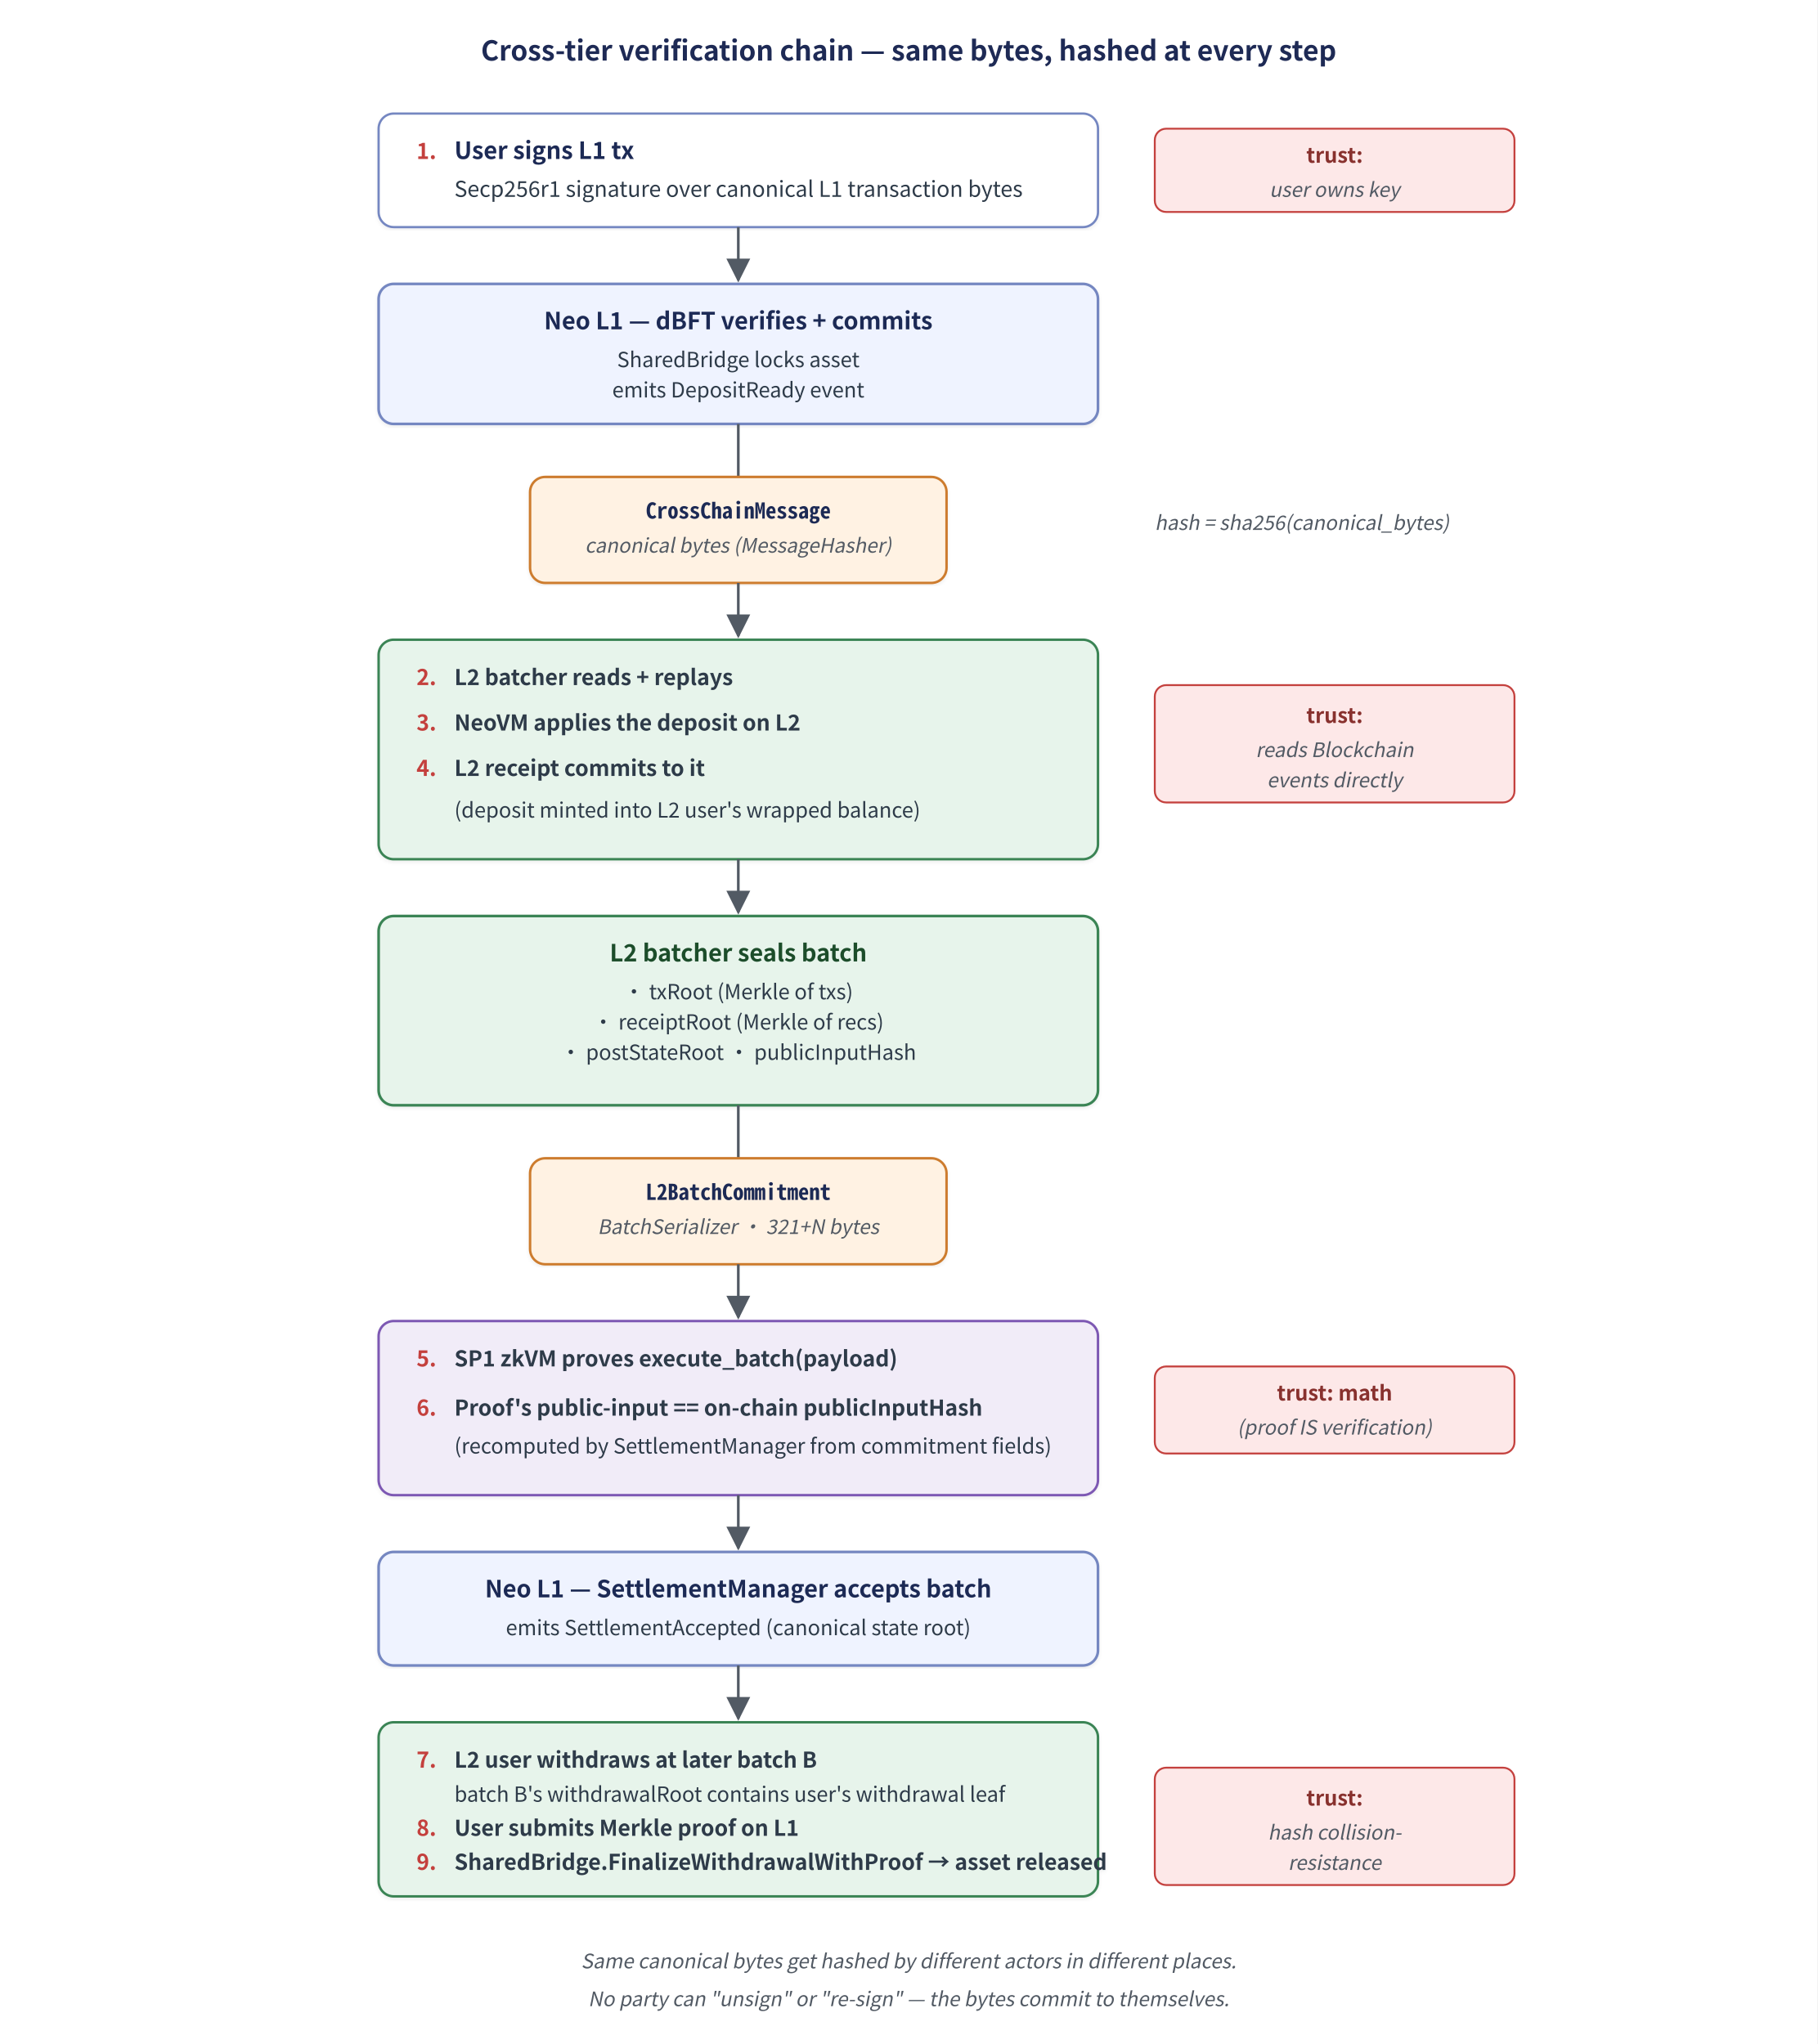
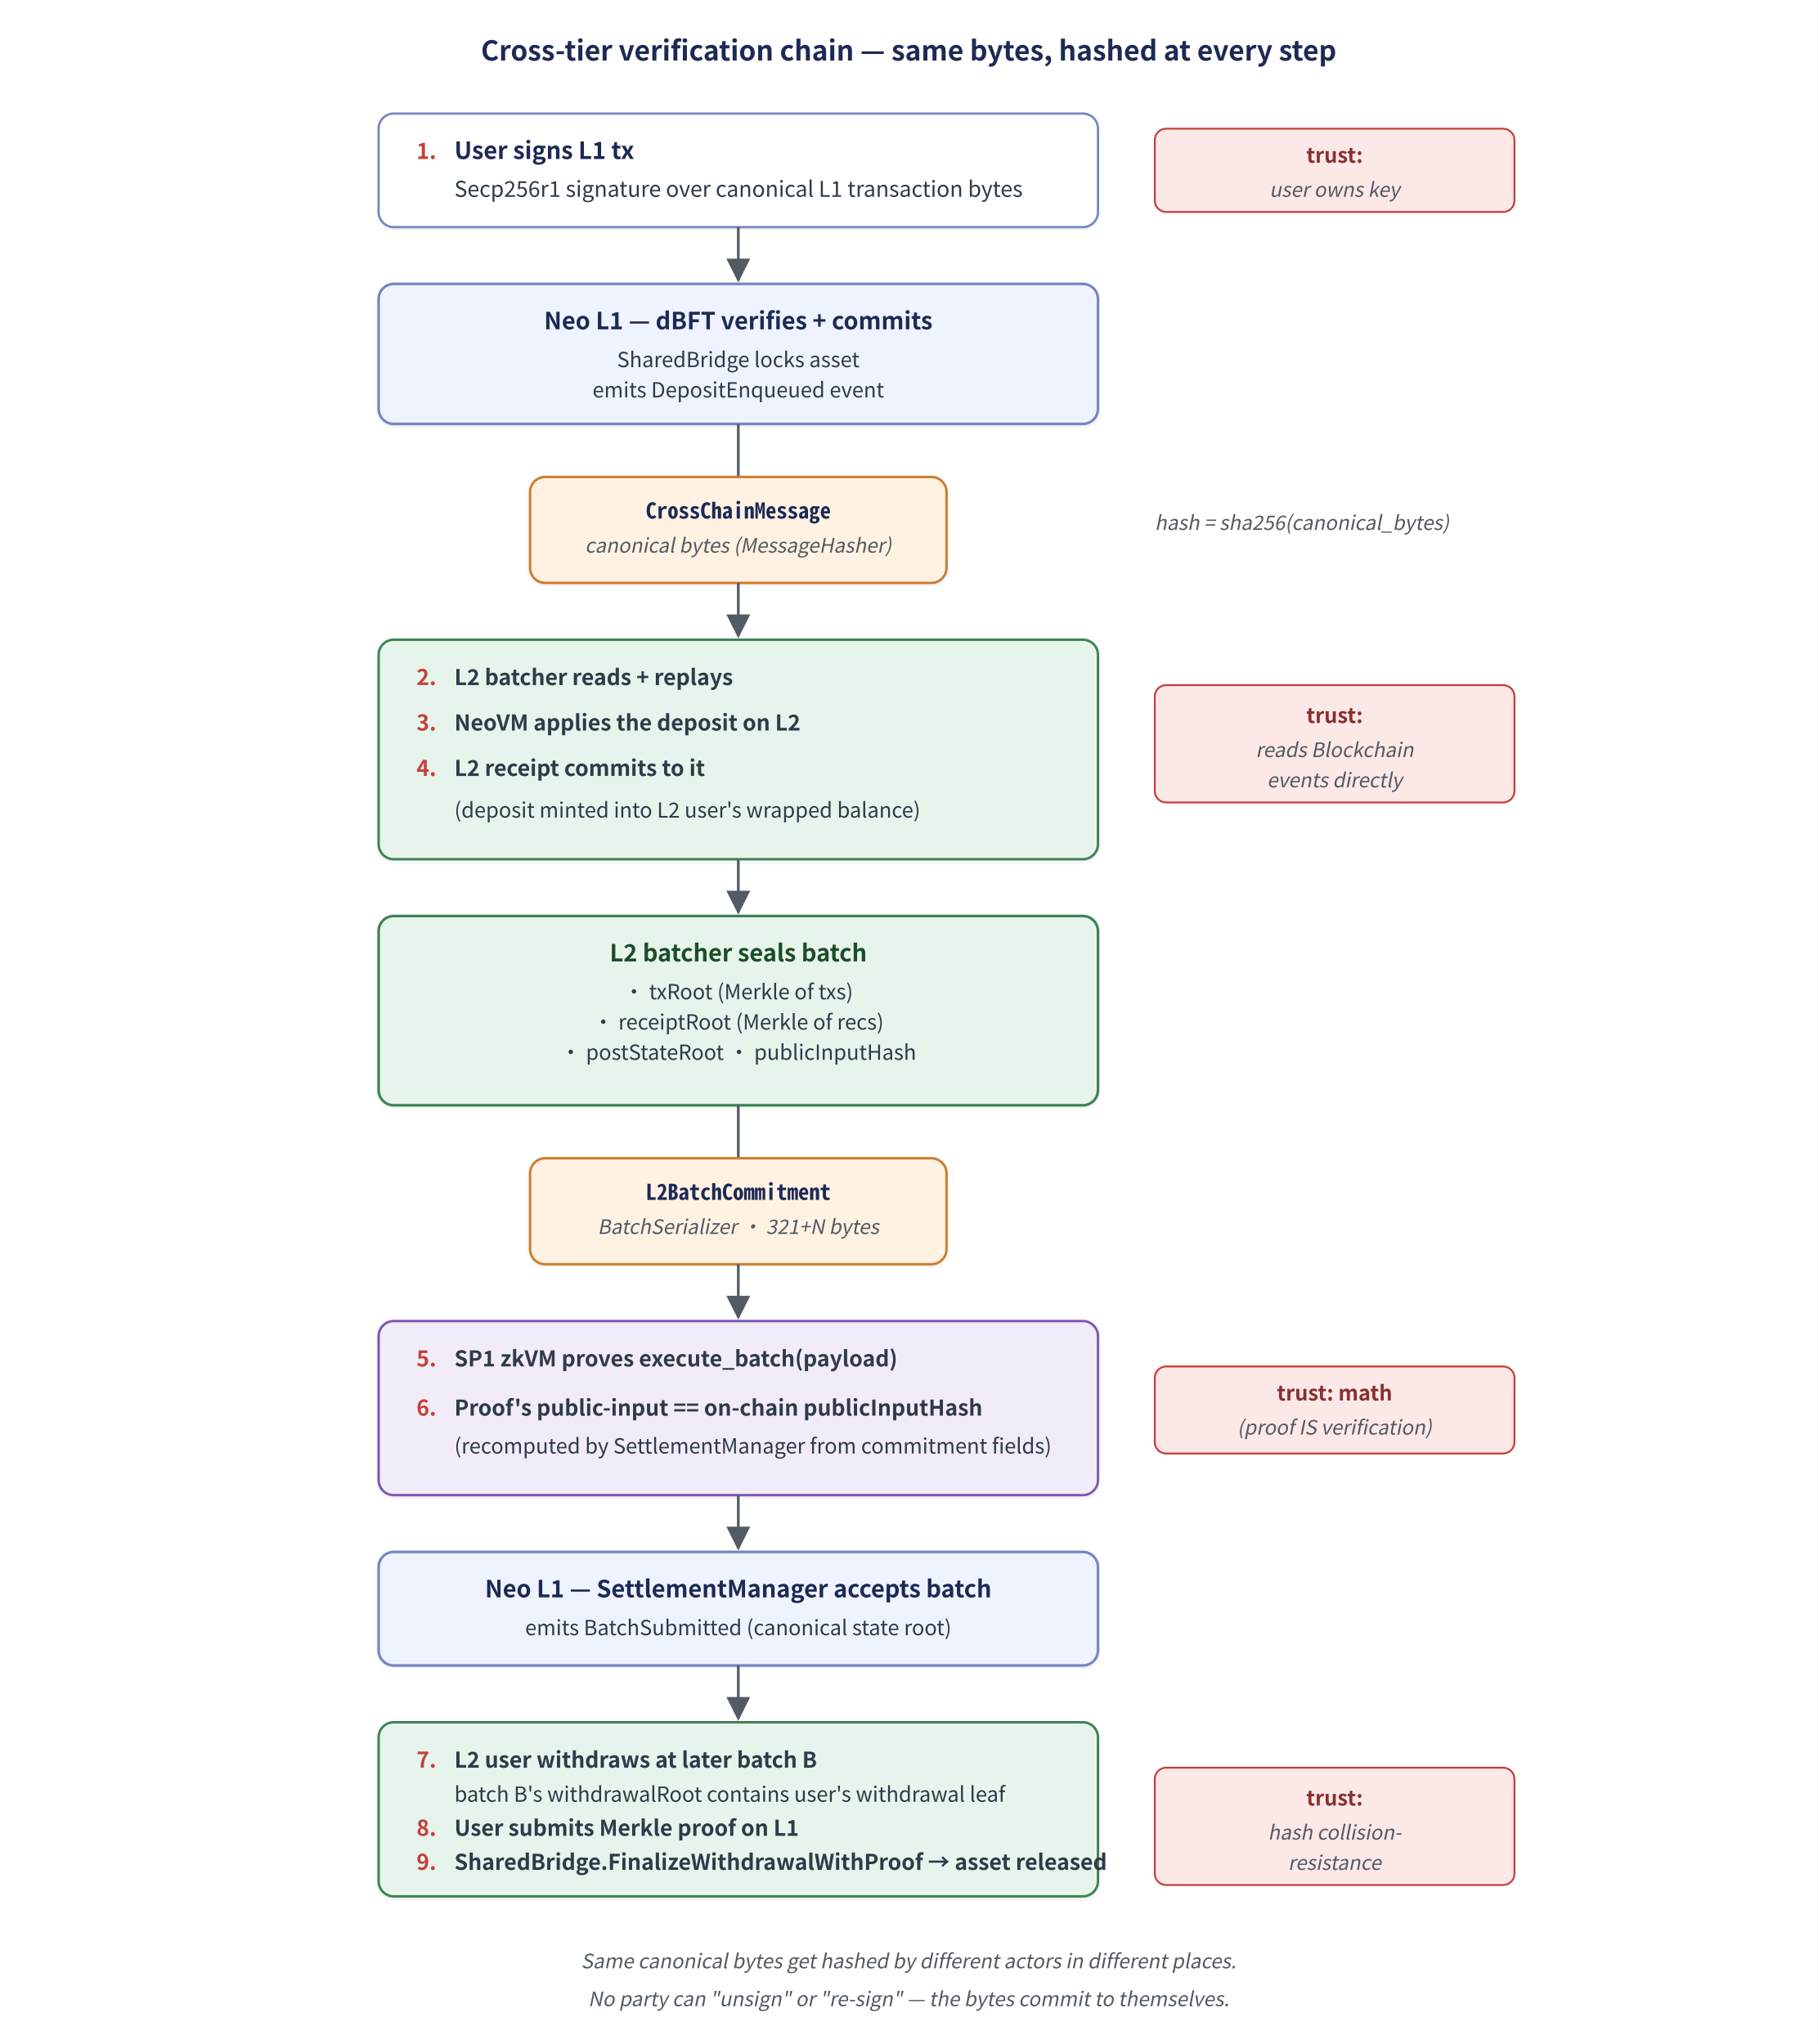
<svg xmlns="http://www.w3.org/2000/svg" viewBox="0 0 960 1080" font-family="'Noto Sans CJK SC', -apple-system, BlinkMacSystemFont, 'Segoe UI', Helvetica, Arial, sans-serif" role="img" aria-labelledby="title desc">
  <defs>
    <marker id="arrow" viewBox="0 0 10 10" refX="9" refY="5" markerWidth="9" markerHeight="9" orient="auto">
      <path d="M0,0 L10,5 L0,10 Z" fill="#525a64" />
    </marker>
    <filter id="card" x="-2%" y="-3%" width="104%" height="106%">
      <feDropShadow dx="0" dy="1" stdDeviation="0.9" flood-color="#000000" flood-opacity="0.07" />
    </filter>
    <style>
      .header     { font-size: 14.5px; font-weight: 700; }
      .step-num   { font-size: 11.5px; font-weight: 700; fill: #c4413e; }
      .step-t     { font-size: 11.5px; fill: #2d3a48; }
      .actor-t    { font-size: 12.5px; font-weight: 700; }
      .actor-s    { font-size: 11px; fill: #2d3a48; }
      .bytes-t    { font-size: 11.5px; font-weight: 700; fill: #1e2a55; font-family: 'Noto Sans Mono CJK SC', ui-monospace, 'SF Mono', monospace; }
      .bytes-s    { font-size: 10.5px; fill: #525a64; font-style: italic; }
      .trust-t    { font-size: 11px; font-weight: 700; }
      .trust-s    { font-size: 10.5px; fill: #525a64; font-style: italic; }
    </style>
  </defs>
  <rect width="960" height="1080" fill="#ffffff" />
  <text x="480" y="32" text-anchor="middle" class="header" fill="#1e2a55">Cross-tier verification chain — same bytes, hashed at every step</text>
  <g filter="url(#card)">
    <rect x="200" y="60" width="380" height="60" rx="8" ry="8" fill="#ffffff" stroke="#7587c1" stroke-width="1.2" />
    <text x="220" y="84" class="step-num">1.</text>
    <text x="240" y="84" class="actor-t" fill="#1e2a55">User signs L1 tx</text>
    <text x="240" y="104" class="step-t">Secp256r1 signature over canonical L1 transaction bytes</text>
  </g>
  <g>
    <rect x="610" y="68" width="190" height="44" rx="6" ry="6" fill="#fde8e8" stroke="#c4413e" stroke-width="1" />
    <text x="705" y="86" text-anchor="middle" class="trust-t" fill="#88312e">trust:</text>
    <text x="705" y="104" text-anchor="middle" class="trust-s">user owns key</text>
  </g>
  <line x1="390" y1="120" x2="390" y2="148" stroke="#525a64" stroke-width="1.4" marker-end="url(#arrow)" />
  <g filter="url(#card)">
    <rect x="200" y="150" width="380" height="74" rx="8" ry="8" fill="#eff3ff" stroke="#7587c1" stroke-width="1.4" />
    <text x="390" y="174" text-anchor="middle" class="actor-t" fill="#1e2a55">Neo L1 — dBFT verifies + commits</text>
    <text x="390" y="194" text-anchor="middle" class="actor-s">SharedBridge locks asset</text>
-     <text x="390" y="210" text-anchor="middle" class="actor-s">emits DepositReady event</text>
+     <text x="390" y="210" text-anchor="middle" class="actor-s">emits DepositEnqueued event</text>
  </g>
  <line x1="390" y1="224" x2="390" y2="252" stroke="#525a64" stroke-width="1.4" />
  <g filter="url(#card)">
    <rect x="280" y="252" width="220" height="56" rx="8" ry="8" fill="#fff2e3" stroke="#cd7c2e" stroke-width="1.3" />
    <text x="390" y="274" text-anchor="middle" class="bytes-t">CrossChainMessage</text>
    <text x="390" y="292" text-anchor="middle" class="bytes-s">canonical bytes (MessageHasher)</text>
  </g>
  <text x="610" y="280" class="bytes-s" fill="#cd7c2e">hash = sha256(canonical_bytes)</text>
  <line x1="390" y1="308" x2="390" y2="336" stroke="#525a64" stroke-width="1.4" marker-end="url(#arrow)" />
  <g filter="url(#card)">
    <rect x="200" y="338" width="380" height="116" rx="8" ry="8" fill="#e7f4eb" stroke="#3a8454" stroke-width="1.3" />
    <text x="220" y="362" class="step-num">2.</text>
    <text x="240" y="362" class="step-t" fill="#1d4d2c">
      <tspan font-weight="600">L2 batcher reads + replays</tspan>
    </text>
    <text x="220" y="386" class="step-num">3.</text>
    <text x="240" y="386" class="step-t" fill="#1d4d2c">
      <tspan font-weight="600">NeoVM applies the deposit on L2</tspan>
    </text>
    <text x="220" y="410" class="step-num">4.</text>
    <text x="240" y="410" class="step-t" fill="#1d4d2c">
      <tspan font-weight="600">L2 receipt commits to it</tspan>
    </text>
    <text x="240" y="432" class="actor-s">(deposit minted into L2 user's wrapped balance)</text>
  </g>
  <g>
    <rect x="610" y="362" width="190" height="62" rx="6" ry="6" fill="#fde8e8" stroke="#c4413e" stroke-width="1" />
    <text x="705" y="382" text-anchor="middle" class="trust-t" fill="#88312e">trust:</text>
    <text x="705" y="400" text-anchor="middle" class="trust-s">reads Blockchain</text>
    <text x="705" y="416" text-anchor="middle" class="trust-s">events directly</text>
  </g>
  <line x1="390" y1="454" x2="390" y2="482" stroke="#525a64" stroke-width="1.4" marker-end="url(#arrow)" />
  <g filter="url(#card)">
    <rect x="200" y="484" width="380" height="100" rx="8" ry="8" fill="#e7f4eb" stroke="#3a8454" stroke-width="1.4" />
    <text x="390" y="508" text-anchor="middle" class="actor-t" fill="#1d4d2c">L2 batcher seals batch</text>
    <text x="390" y="528" text-anchor="middle" class="actor-s">· txRoot      (Merkle of txs)</text>
    <text x="390" y="544" text-anchor="middle" class="actor-s">· receiptRoot (Merkle of recs)</text>
    <text x="390" y="560" text-anchor="middle" class="actor-s">· postStateRoot · publicInputHash</text>
  </g>
  <line x1="390" y1="584" x2="390" y2="612" stroke="#525a64" stroke-width="1.4" />
  <g filter="url(#card)">
    <rect x="280" y="612" width="220" height="56" rx="8" ry="8" fill="#fff2e3" stroke="#cd7c2e" stroke-width="1.3" />
    <text x="390" y="634" text-anchor="middle" class="bytes-t">L2BatchCommitment</text>
    <text x="390" y="652" text-anchor="middle" class="bytes-s">BatchSerializer · 321+N bytes</text>
  </g>
  <line x1="390" y1="668" x2="390" y2="696" stroke="#525a64" stroke-width="1.4" marker-end="url(#arrow)" />
  <g filter="url(#card)">
    <rect x="200" y="698" width="380" height="92" rx="8" ry="8" fill="#f1ecf8" stroke="#7d59b3" stroke-width="1.3" />
    <text x="220" y="722" class="step-num">5.</text>
    <text x="240" y="722" class="step-t" fill="#3e2865">
      <tspan font-weight="600">SP1 zkVM proves execute_batch(payload)</tspan>
    </text>
    <text x="220" y="748" class="step-num">6.</text>
    <text x="240" y="748" class="step-t" fill="#3e2865">
      <tspan font-weight="600">Proof's public-input == on-chain publicInputHash</tspan>
    </text>
    <text x="240" y="768" class="actor-s">(recomputed by SettlementManager from commitment fields)</text>
  </g>
  <g>
    <rect x="610" y="722" width="190" height="46" rx="6" ry="6" fill="#fde8e8" stroke="#c4413e" stroke-width="1" />
    <text x="705" y="740" text-anchor="middle" class="trust-t" fill="#88312e">trust: math</text>
    <text x="705" y="758" text-anchor="middle" class="trust-s">(proof IS verification)</text>
  </g>
  <line x1="390" y1="790" x2="390" y2="818" stroke="#525a64" stroke-width="1.4" marker-end="url(#arrow)" />
  <g filter="url(#card)">
    <rect x="200" y="820" width="380" height="60" rx="8" ry="8" fill="#eff3ff" stroke="#7587c1" stroke-width="1.4" />
    <text x="390" y="844" text-anchor="middle" class="actor-t" fill="#1e2a55">Neo L1 — SettlementManager accepts batch</text>
-     <text x="390" y="864" text-anchor="middle" class="actor-s">emits SettlementAccepted (canonical state root)</text>
+     <text x="390" y="864" text-anchor="middle" class="actor-s">emits BatchSubmitted (canonical state root)</text>
  </g>
  <line x1="390" y1="880" x2="390" y2="908" stroke="#525a64" stroke-width="1.4" marker-end="url(#arrow)" />
  <g filter="url(#card)">
    <rect x="200" y="910" width="380" height="92" rx="8" ry="8" fill="#e7f4eb" stroke="#3a8454" stroke-width="1.3" />
    <text x="220" y="934" class="step-num">7.</text>
    <text x="240" y="934" class="step-t" fill="#1d4d2c">
      <tspan font-weight="600">L2 user withdraws at later batch B</tspan>
    </text>
    <text x="240" y="952" class="actor-s">batch B's withdrawalRoot contains user's withdrawal leaf</text>
    <text x="220" y="970" class="step-num">8.</text>
    <text x="240" y="970" class="step-t" fill="#1d4d2c">
      <tspan font-weight="600">User submits Merkle proof on L1</tspan>
    </text>
    <text x="220" y="988" class="step-num">9.</text>
    <text x="240" y="988" class="step-t" fill="#1d4d2c">
      <tspan font-weight="600">SharedBridge.FinalizeWithdrawalWithProof → asset released</tspan>
    </text>
  </g>
  <g>
    <rect x="610" y="934" width="190" height="62" rx="6" ry="6" fill="#fde8e8" stroke="#c4413e" stroke-width="1" />
    <text x="705" y="954" text-anchor="middle" class="trust-t" fill="#88312e">trust:</text>
    <text x="705" y="972" text-anchor="middle" class="trust-s">hash collision-</text>
    <text x="705" y="988" text-anchor="middle" class="trust-s">resistance</text>
  </g>
  <text x="480" y="1040" text-anchor="middle" class="bytes-s" fill="#525a64">Same canonical bytes get hashed by different actors in different places.</text>
  <text x="480" y="1060" text-anchor="middle" class="bytes-s" fill="#525a64">No party can "unsign" or "re-sign" — the bytes commit to themselves.</text>
</svg>
